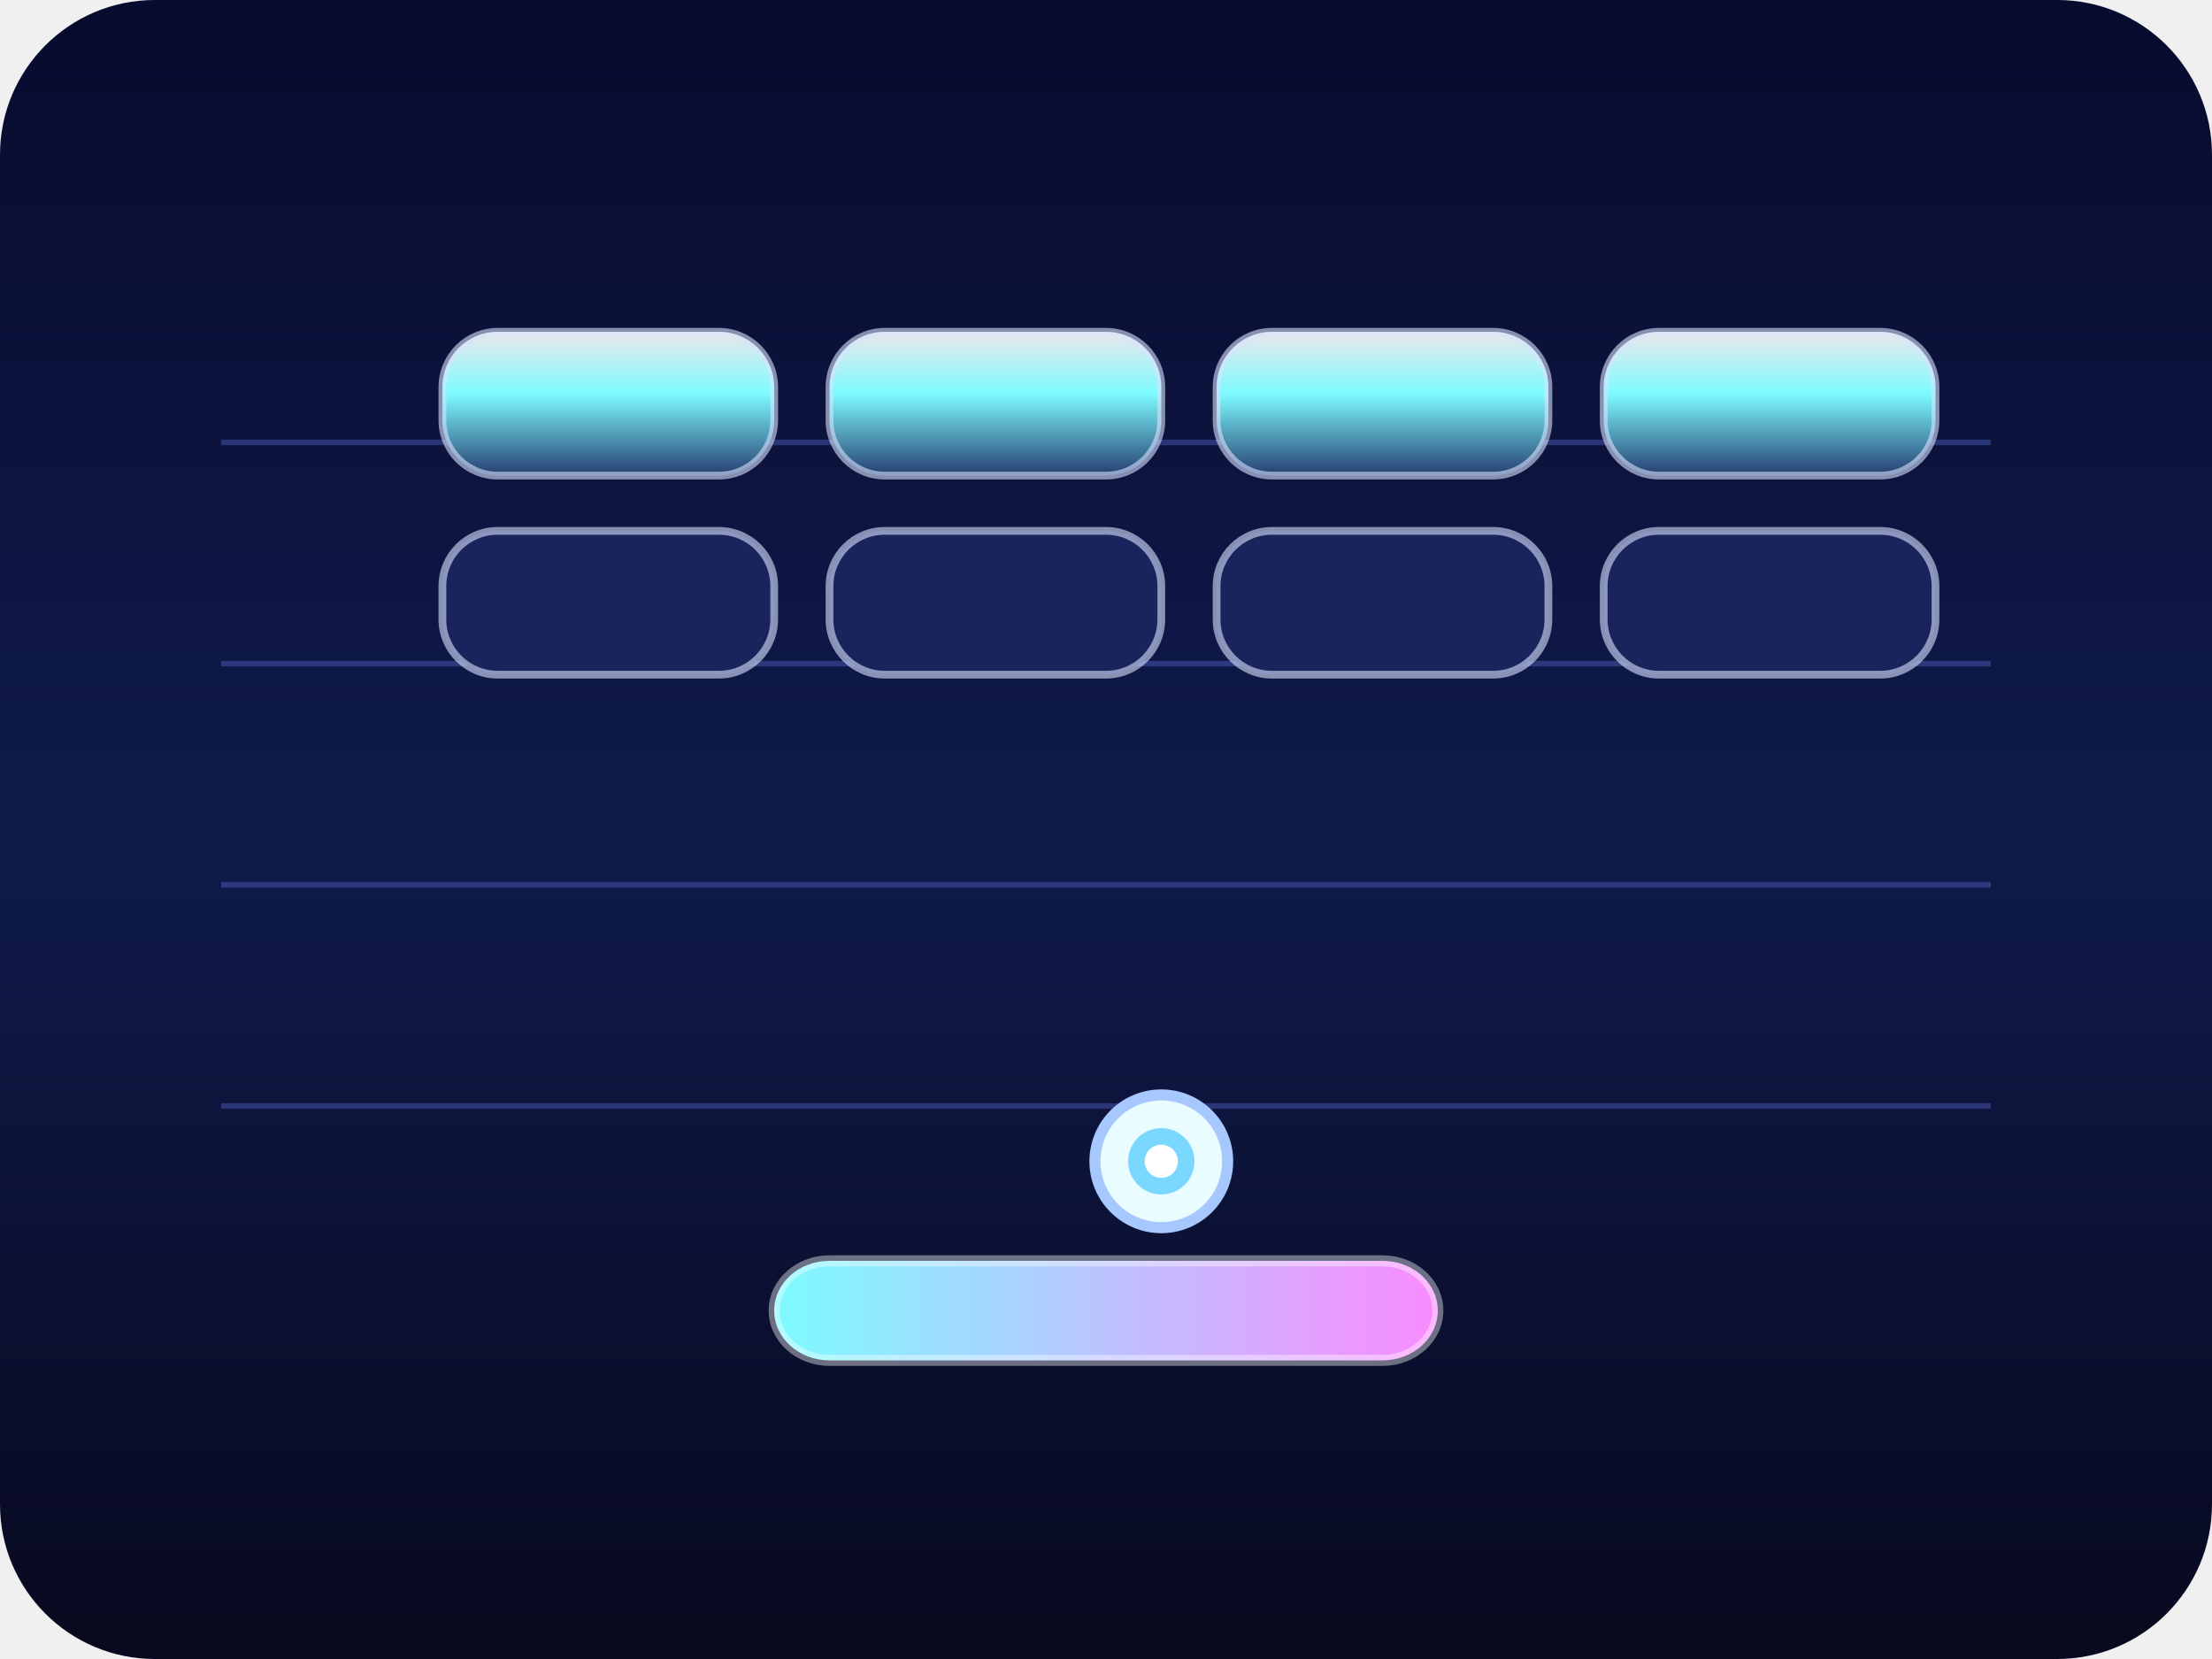
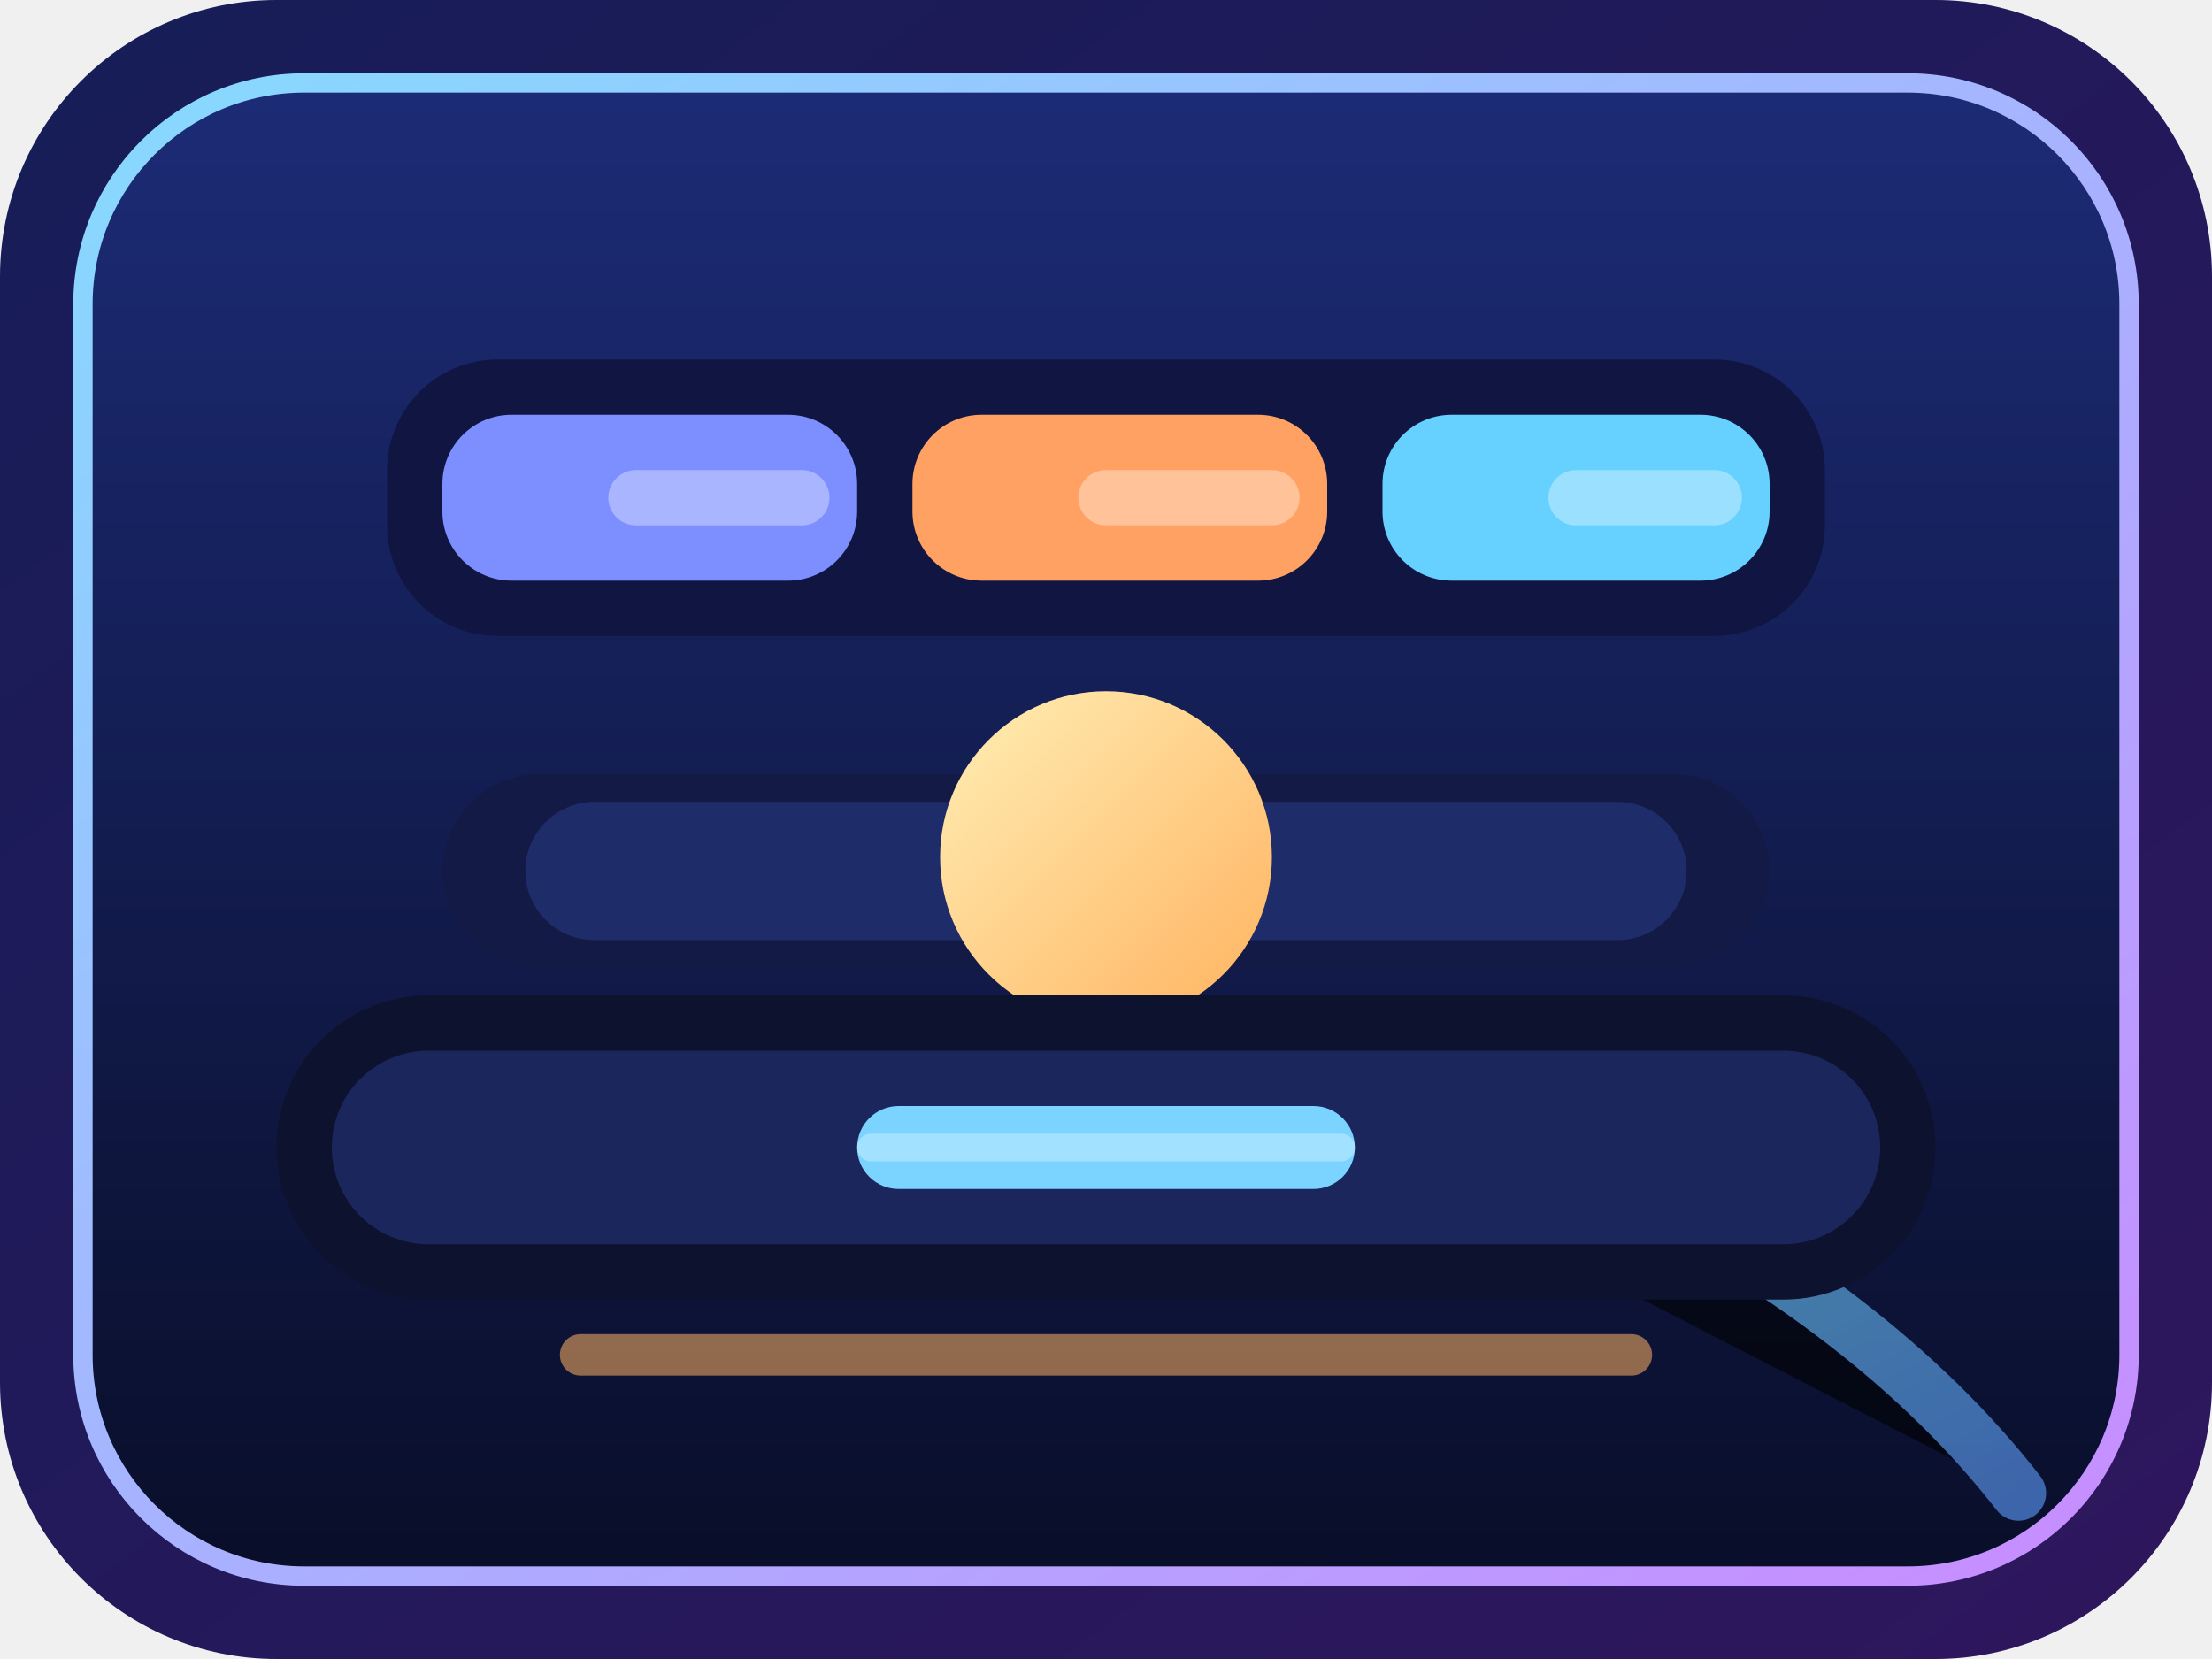
- <svg xmlns="http://www.w3.org/2000/svg" width="400" height="300" viewBox="0 0 400 300" fill="none">
+ <svg xmlns="http://www.w3.org/2000/svg" width="160" height="120" viewBox="0 0 160 120">
  <defs>
-     <linearGradient id="bb-bg" x1="200" y1="0" x2="200" y2="300" gradientUnits="userSpaceOnUse">
-       <stop stop-color="#070B2D" />
-       <stop offset="0.5" stop-color="#101B4C" />
-       <stop offset="1" stop-color="#08091E" />
+     <linearGradient id="a" x1="0" y1="0" x2="1" y2="1">
+       <stop offset="0" stop-color="#161d57" />
+       <stop offset="1" stop-color="#2f165d" />
    </linearGradient>
-     <linearGradient id="bb-paddle" x1="140" y1="228" x2="260" y2="228" gradientUnits="userSpaceOnUse">
-       <stop stop-color="#7DFBFF" />
-       <stop offset="1" stop-color="#F98BFF" />
+     <linearGradient id="b" x1="0" y1="0" x2="1" y2="1">
+       <stop offset="0" stop-color="#86daff" />
+       <stop offset="1" stop-color="#c88cff" />
    </linearGradient>
-     <linearGradient id="bb-brick" x1="0" y1="0" x2="0" y2="28" gradientUnits="userSpaceOnUse">
-       <stop stop-color="#FFFFFF" stop-opacity="0.9" />
-       <stop offset="0.4" stop-color="#7DFBFF" />
-       <stop offset="1" stop-color="#19245D" />
+     <linearGradient id="c" x1="0" y1="0" x2="0" y2="1">
+       <stop offset="0" stop-color="#1c2b76" />
+       <stop offset="1" stop-color="#090e29" />
+     </linearGradient>
+     <linearGradient id="d" x1="0" y1="0" x2="1" y2="1">
+       <stop offset="0" stop-color="#ffefb5" />
+       <stop offset="1" stop-color="#ffb25f" />
+     </linearGradient>
+     <linearGradient id="e" x1="0" y1="0" x2="1" y2="1">
+       <stop offset="0" stop-color="#7bffdf" />
+       <stop offset="1" stop-color="#5f9fff" />
    </linearGradient>
  </defs>
-   <rect width="400" height="300" rx="28" fill="url(#bb-bg)" />
-   <g opacity="0.3" stroke="#6E82F7" stroke-width="1">
-     <path d="M40 80H360" />
-     <path d="M40 120H360" />
-     <path d="M40 160H360" />
-     <path d="M40 200H360" />
+   <rect width="160" height="120" rx="20" fill="url(#a)" />
+   <rect x="6" y="6" width="148" height="108" rx="16" fill="#080f28" />
+   <rect x="6" y="6" width="148" height="108" rx="16" fill="url(#c)" />
+   <rect x="6" y="6" width="148" height="108" rx="16" fill="none" stroke="url(#b)" stroke-width="1.4" />
+   <g transform="translate(28 26)">
+     <rect width="104" height="20" rx="8" fill="#101641" />
+     <rect x="4" y="4" width="30" height="12" rx="5" fill="#7d8eff" />
+     <rect x="38" y="4" width="30" height="12" rx="5" fill="#ffa162" />
+     <rect x="72" y="4" width="28" height="12" rx="5" fill="#66d0ff" />
+     <rect x="16" y="8" width="16" height="4" rx="2" fill="#fff" opacity=".35" />
+     <rect x="50" y="8" width="16" height="4" rx="2" fill="#fff" opacity=".35" />
+     <rect x="84" y="8" width="14" height="4" rx="2" fill="#fff" opacity=".35" />
  </g>
-   <g transform="translate(80 60)" stroke="#D9E2FF" stroke-opacity="0.6" stroke-width="1.4">
-     <rect width="60" height="26" rx="10" fill="url(#bb-brick)" />
-     <rect x="70" width="60" height="26" rx="10" fill="url(#bb-brick)" />
-     <rect x="140" width="60" height="26" rx="10" fill="url(#bb-brick)" />
-     <rect x="210" width="60" height="26" rx="10" fill="url(#bb-brick)" />
-     <rect x="0" y="36" width="60" height="26" rx="10" fill="url(#bb-brick)" />
-     <rect x="70" y="36" width="60" height="26" rx="10" fill="url(#bb-brick)" />
-     <rect x="140" y="36" width="60" height="26" rx="10" fill="url(#bb-brick)" />
-     <rect x="210" y="36" width="60" height="26" rx="10" fill="url(#bb-brick)" />
+   <g transform="translate(32 56)">
+     <rect width="96" height="14" rx="7" fill="#131a45" />
+     <rect x="6" y="2" width="84" height="10" rx="5" fill="#1f2c6a" />
+     <rect x="36" y="-6" width="24" height="24" rx="12" fill="url(#d)" />
+     <path d="M48 18c26 4 52 16 66 34" stroke="url(#e)" stroke-width="4" stroke-linecap="round" opacity=".6" />
  </g>
-   <rect x="140" y="228" width="120" height="18" rx="10" fill="url(#bb-paddle)" stroke="rgba(255,255,255,0.4)" stroke-width="2" />
-   <circle cx="210" cy="210" r="12" fill="#E9FCFF" stroke="#A6C8FF" stroke-width="2" />
-   <circle cx="210" cy="210" r="6" fill="#7AD8FF" />
-   <circle cx="210" cy="210" r="3" fill="#FFFFFF" />
+   <g transform="translate(20 72)">
+     <rect width="120" height="22" rx="11" fill="#0d122f" />
+     <rect x="4" y="4" width="112" height="14" rx="7" fill="#1b265d" />
+     <rect x="42" y="8" width="36" height="6" rx="3" fill="#7bd4ff" />
+     <rect x="42" y="10" width="36" height="2" rx="1" fill="#fff" opacity=".3" />
+   </g>
+   <path d="M42 98h76" stroke="#ffb265" stroke-width="3" stroke-linecap="round" opacity=".55" />
</svg>
